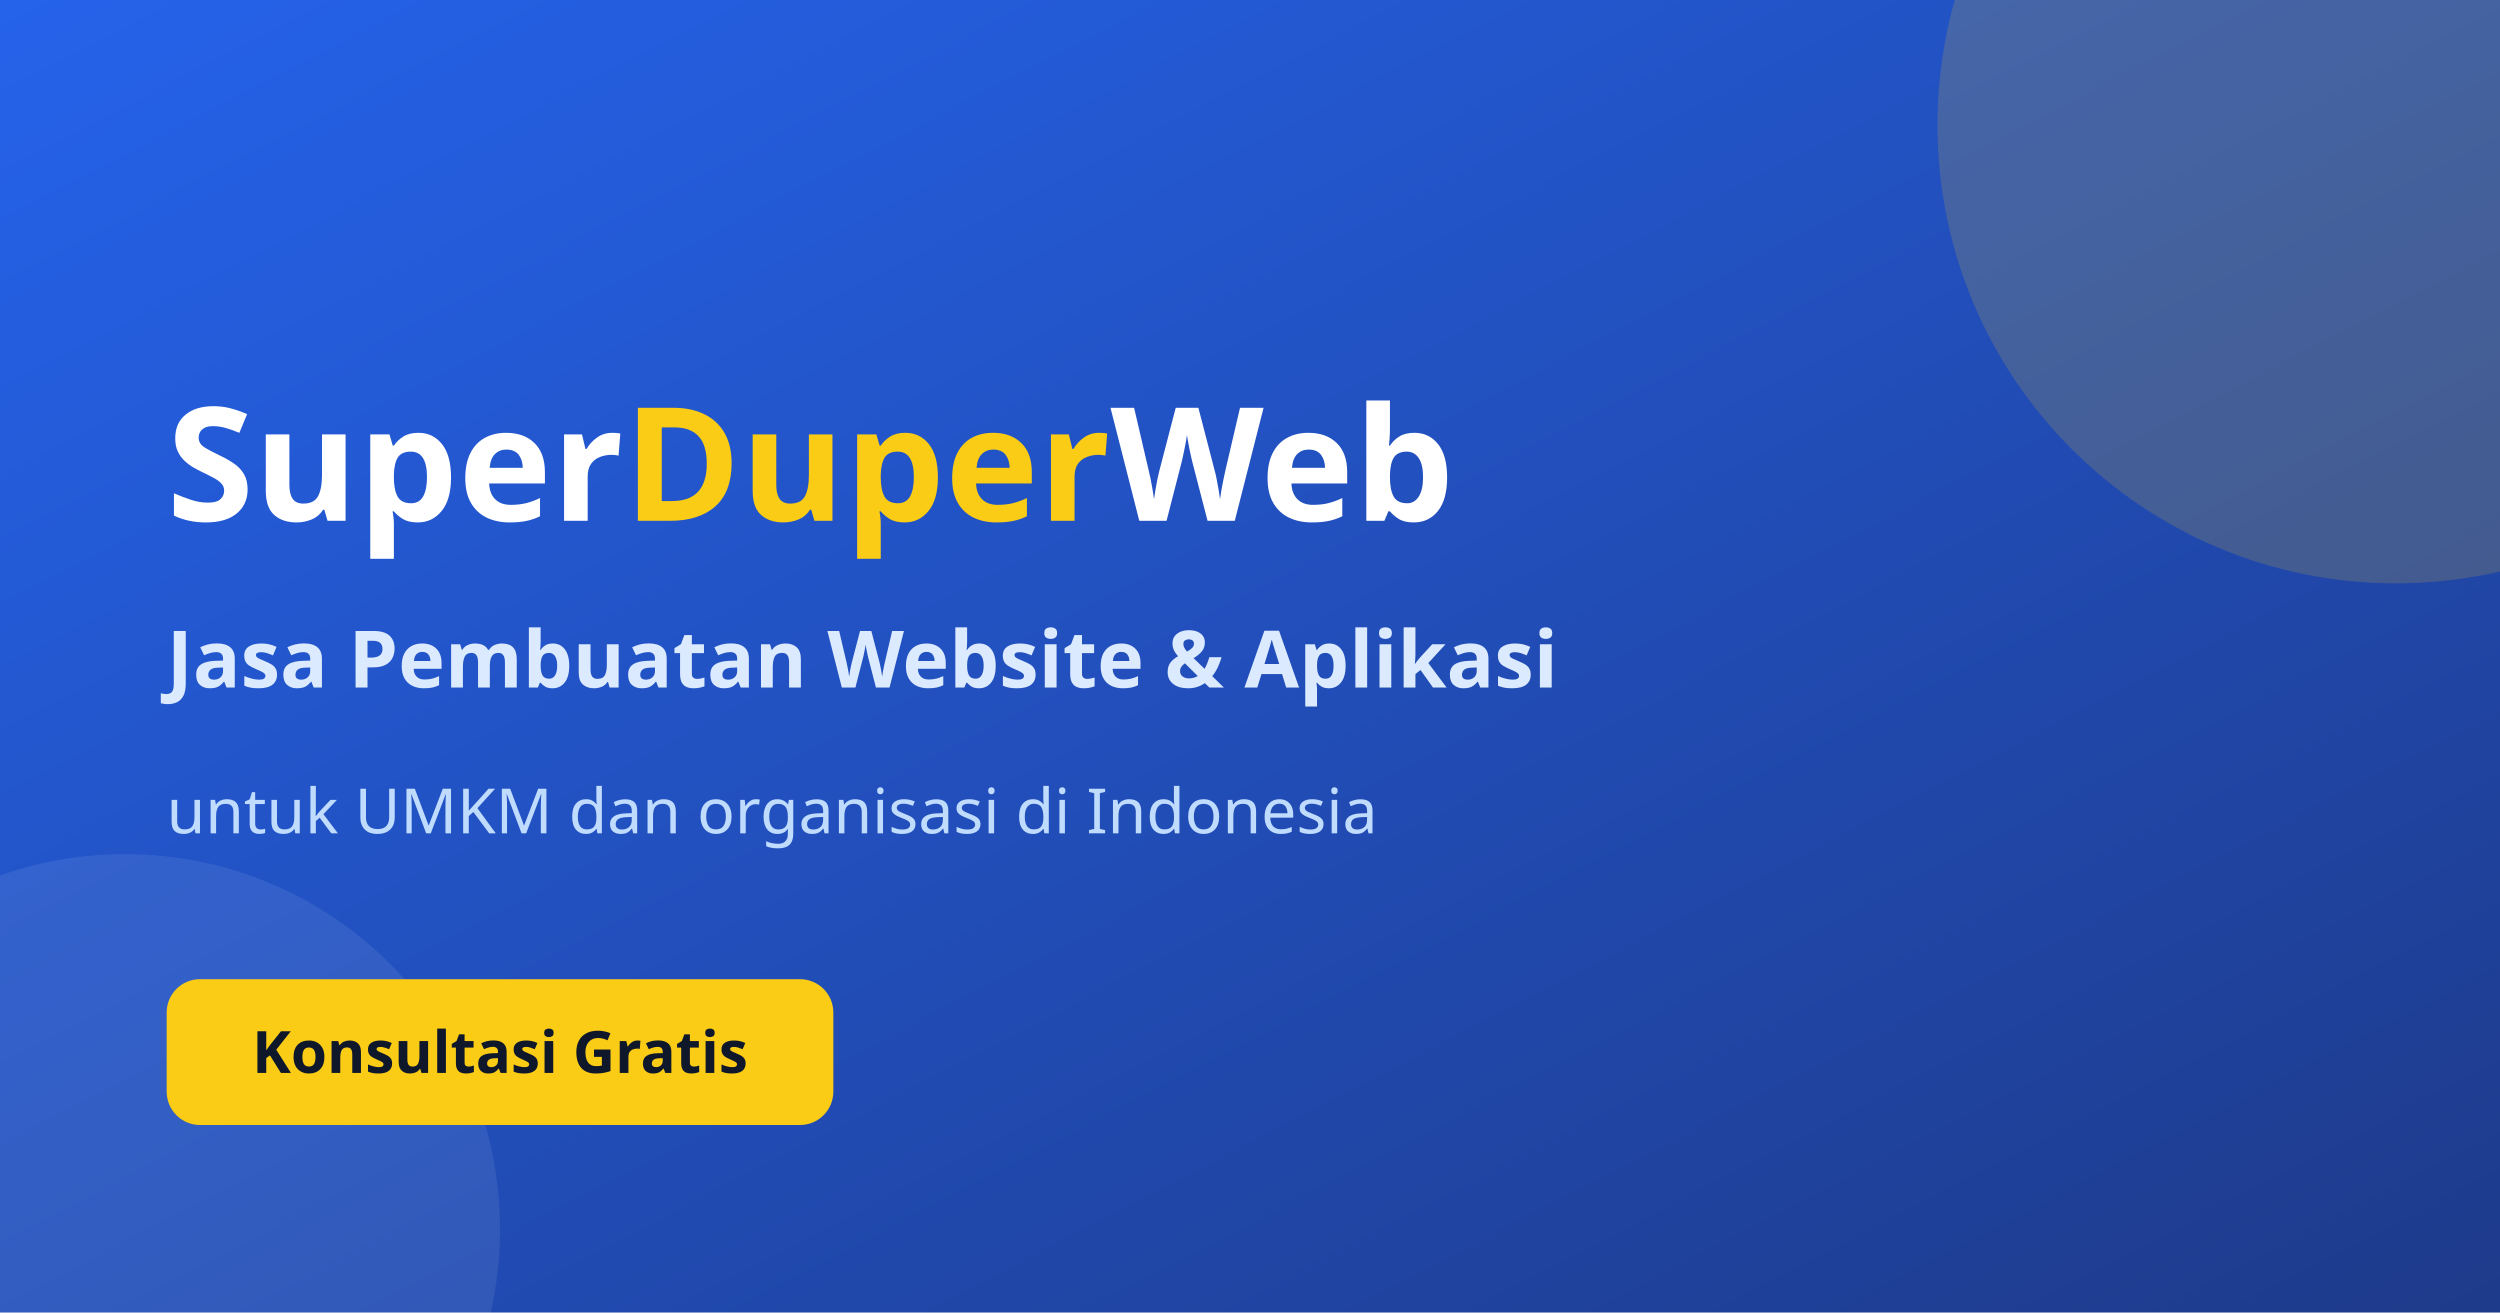
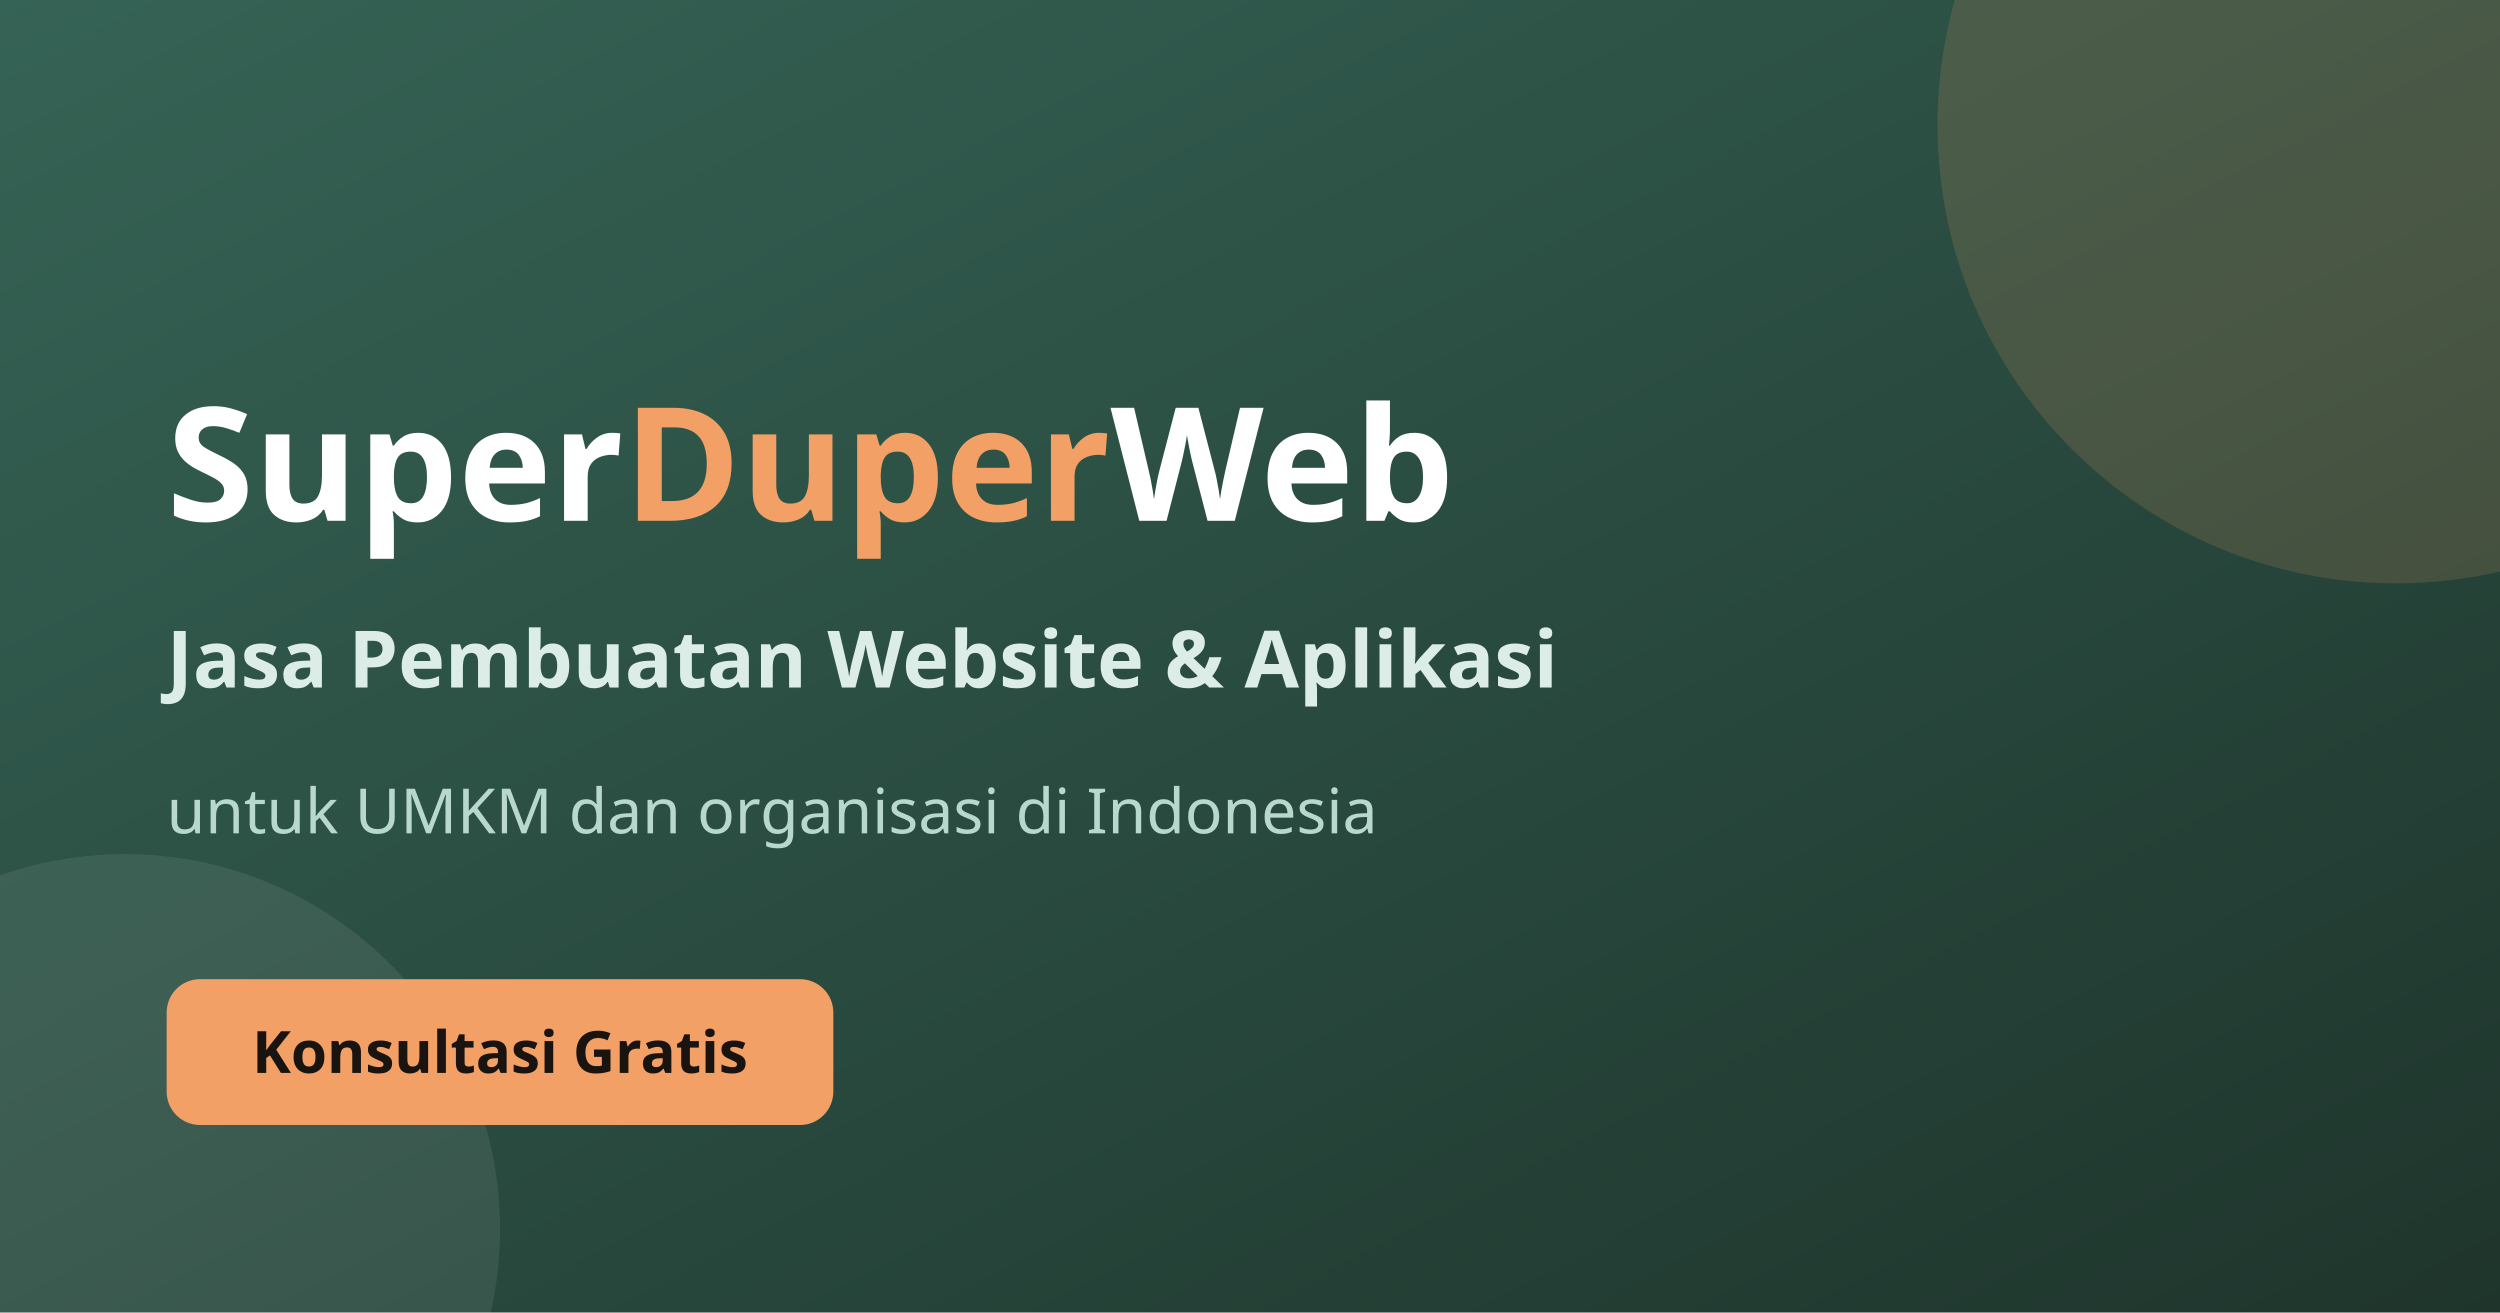
<svg xmlns="http://www.w3.org/2000/svg" viewBox="0 0 1200 630" width="1200" height="630">
  <defs>
    <linearGradient id="bg" x1="0" y1="0" x2="1" y2="1">
-       <stop offset="0%" stop-color="#2563EB" />
-       <stop offset="100%" stop-color="#1E3A8A" />
+       <stop offset="0%" stop-color="#356355" />
+       <stop offset="100%" stop-color="#1f352c" />
    </linearGradient>
  </defs>
  <rect width="1200" height="630" fill="url(#bg)" />
-   <circle cx="1150" cy="60" r="220" fill="#FACC15" fill-opacity="0.16" />
+   <circle cx="1150" cy="60" r="220" fill="#F2A066" fill-opacity="0.16" />
  <circle cx="60" cy="590" r="180" fill="#FFFFFF" fill-opacity="0.08" />
-   <text x="80" y="250" font-family="'Plus Jakarta Sans', 'Segoe UI', system-ui, sans-serif" font-size="76" font-weight="800" fill="#FFFFFF">Super<tspan fill="#FACC15">Duper</tspan>Web</text>
-   <text x="80" y="330" font-family="'Plus Jakarta Sans', 'Segoe UI', system-ui, sans-serif" font-size="38" font-weight="600" fill="#DBEAFE">Jasa Pembuatan Website &amp; Aplikasi</text>
-   <text x="80" y="400" font-family="'Plus Jakarta Sans', 'Segoe UI', system-ui, sans-serif" font-size="30" font-weight="500" fill="#BFDBFE">untuk UMKM dan organisasi di Indonesia</text>
-   <rect x="80" y="470" width="320" height="70" rx="16" fill="#FACC15" />
-   <text x="240" y="515" text-anchor="middle" font-family="'Plus Jakarta Sans', 'Segoe UI', system-ui, sans-serif" font-size="28" font-weight="800" fill="#0F172A">Konsultasi Gratis</text>
+   <text x="80" y="250" font-family="'Plus Jakarta Sans', 'Segoe UI', system-ui, sans-serif" font-size="76" font-weight="800" fill="#FFFFFF">Super<tspan fill="#F2A066">Duper</tspan>Web</text>
+   <text x="80" y="330" font-family="'Plus Jakarta Sans', 'Segoe UI', system-ui, sans-serif" font-size="38" font-weight="600" fill="#DCECE6">Jasa Pembuatan Website &amp; Aplikasi</text>
+   <text x="80" y="400" font-family="'Plus Jakarta Sans', 'Segoe UI', system-ui, sans-serif" font-size="30" font-weight="500" fill="#B8D8CD">untuk UMKM dan organisasi di Indonesia</text>
+   <rect x="80" y="470" width="320" height="70" rx="16" fill="#F2A066" />
+   <text x="240" y="515" text-anchor="middle" font-family="'Plus Jakarta Sans', 'Segoe UI', system-ui, sans-serif" font-size="28" font-weight="800" fill="#19140F">Konsultasi Gratis</text>
</svg>
